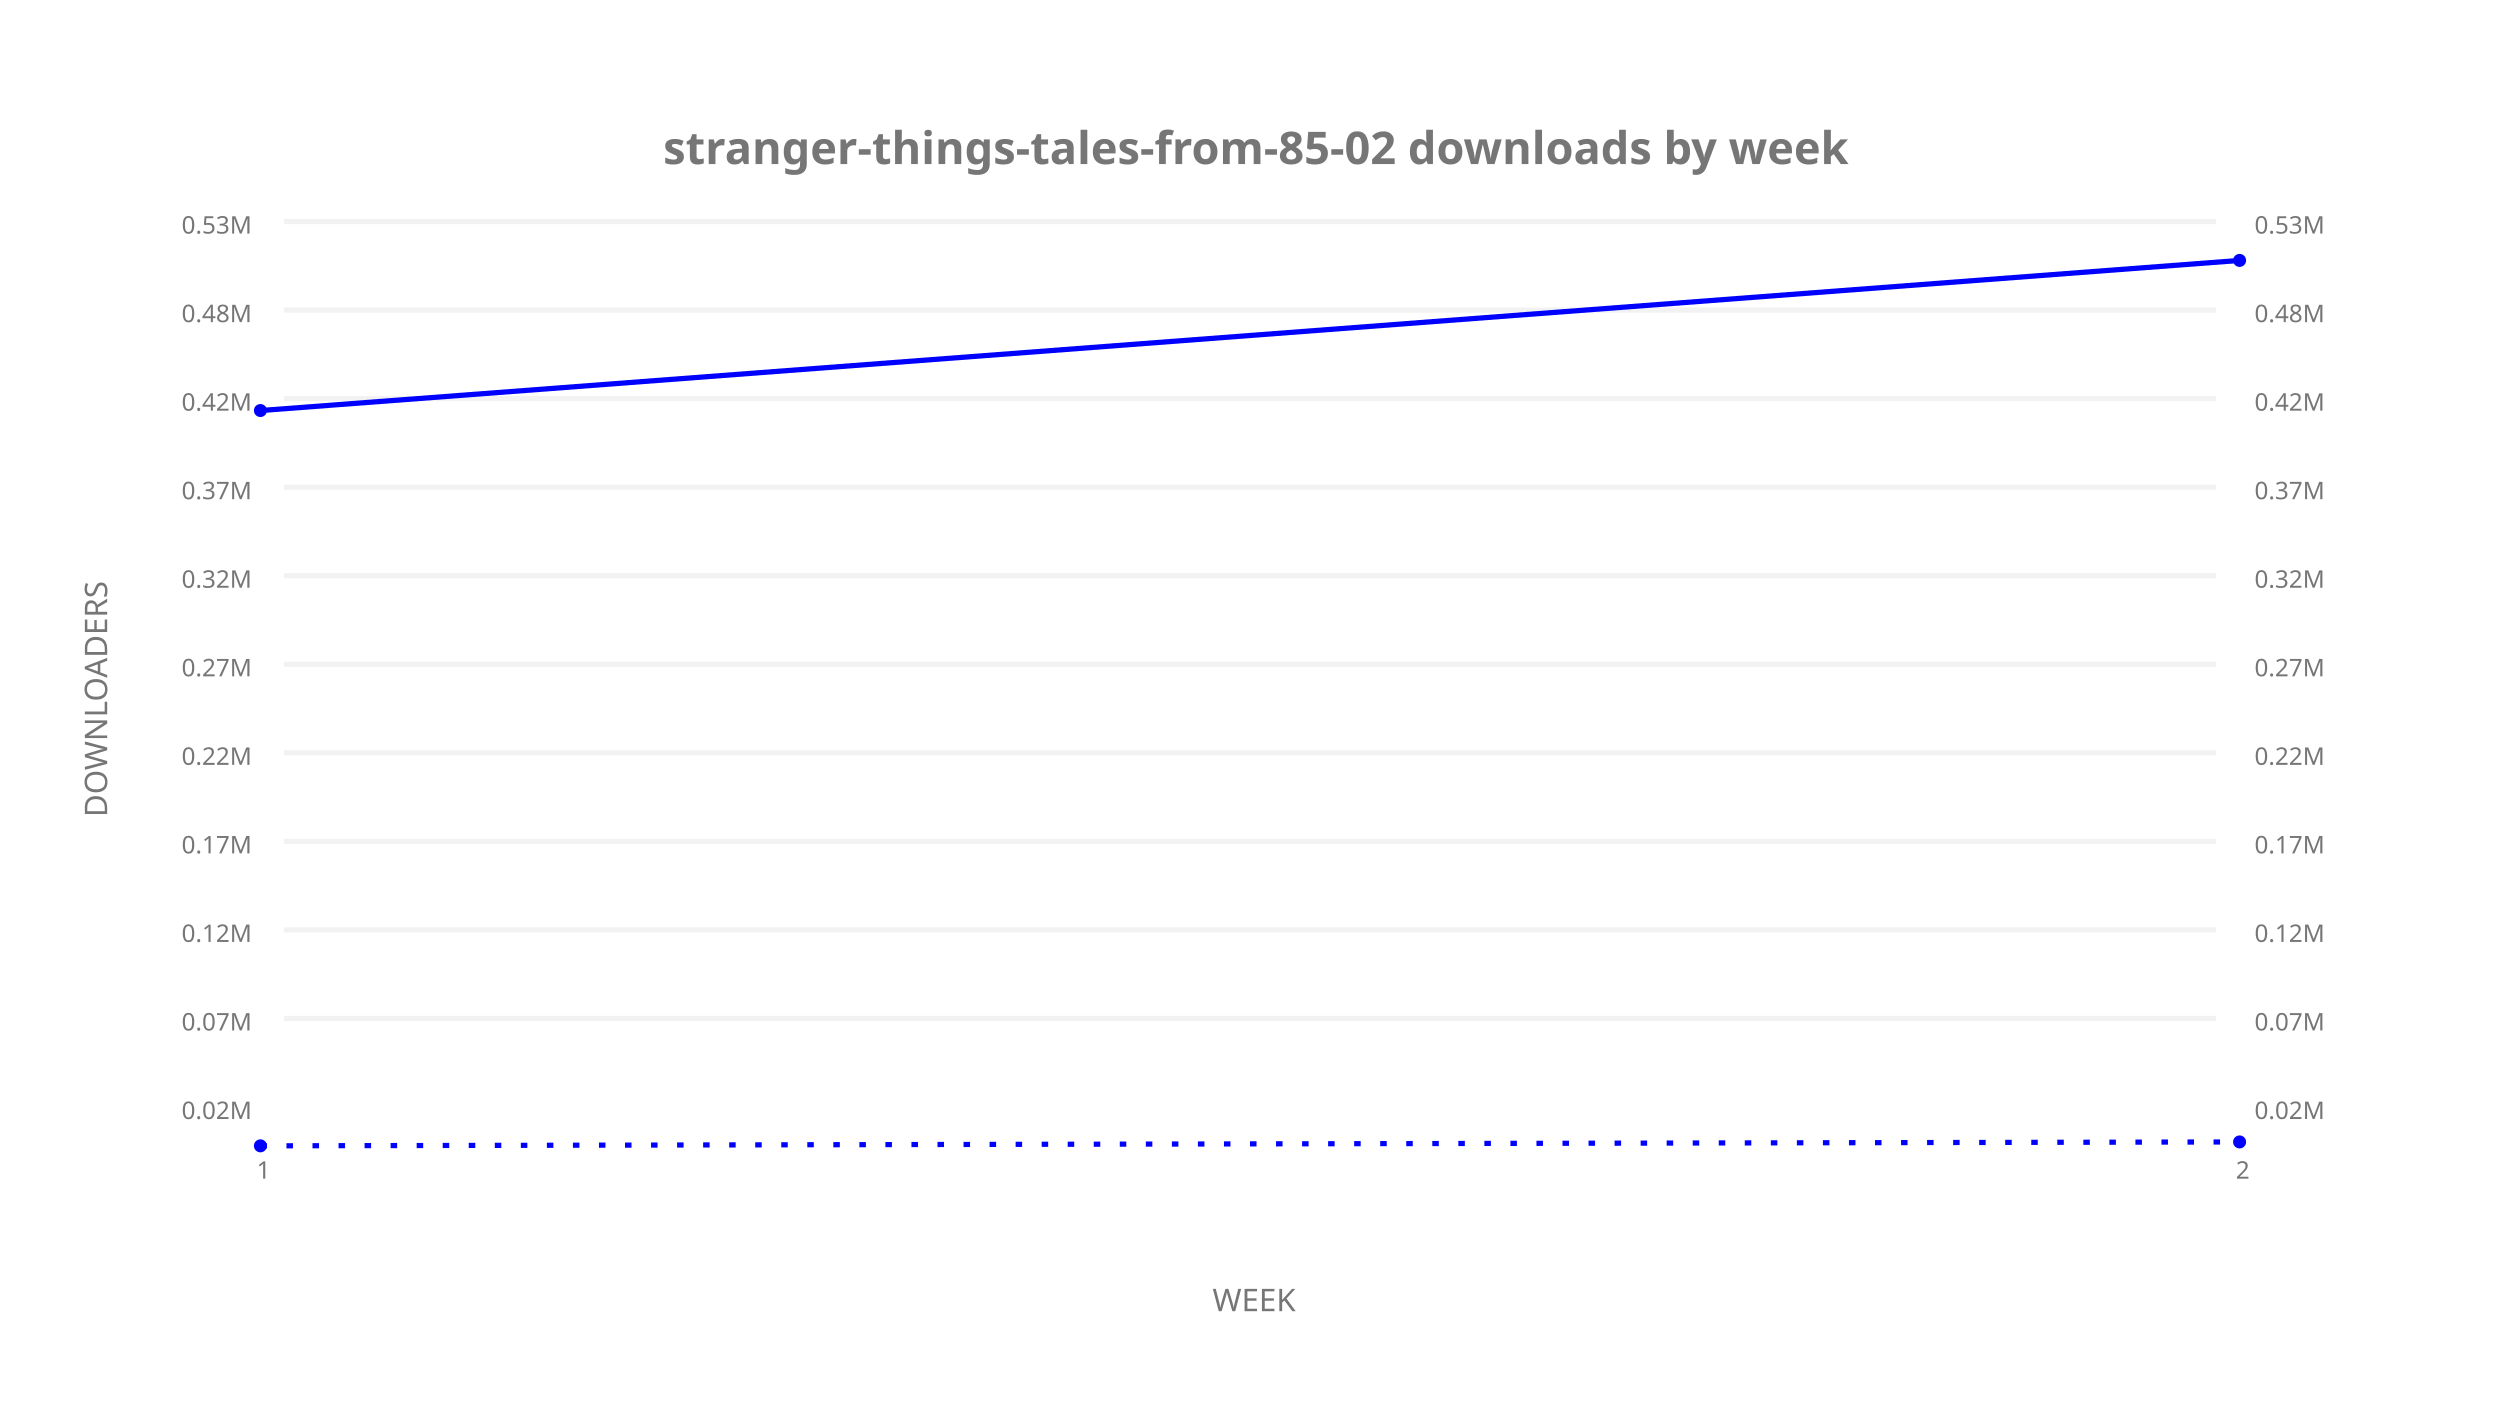
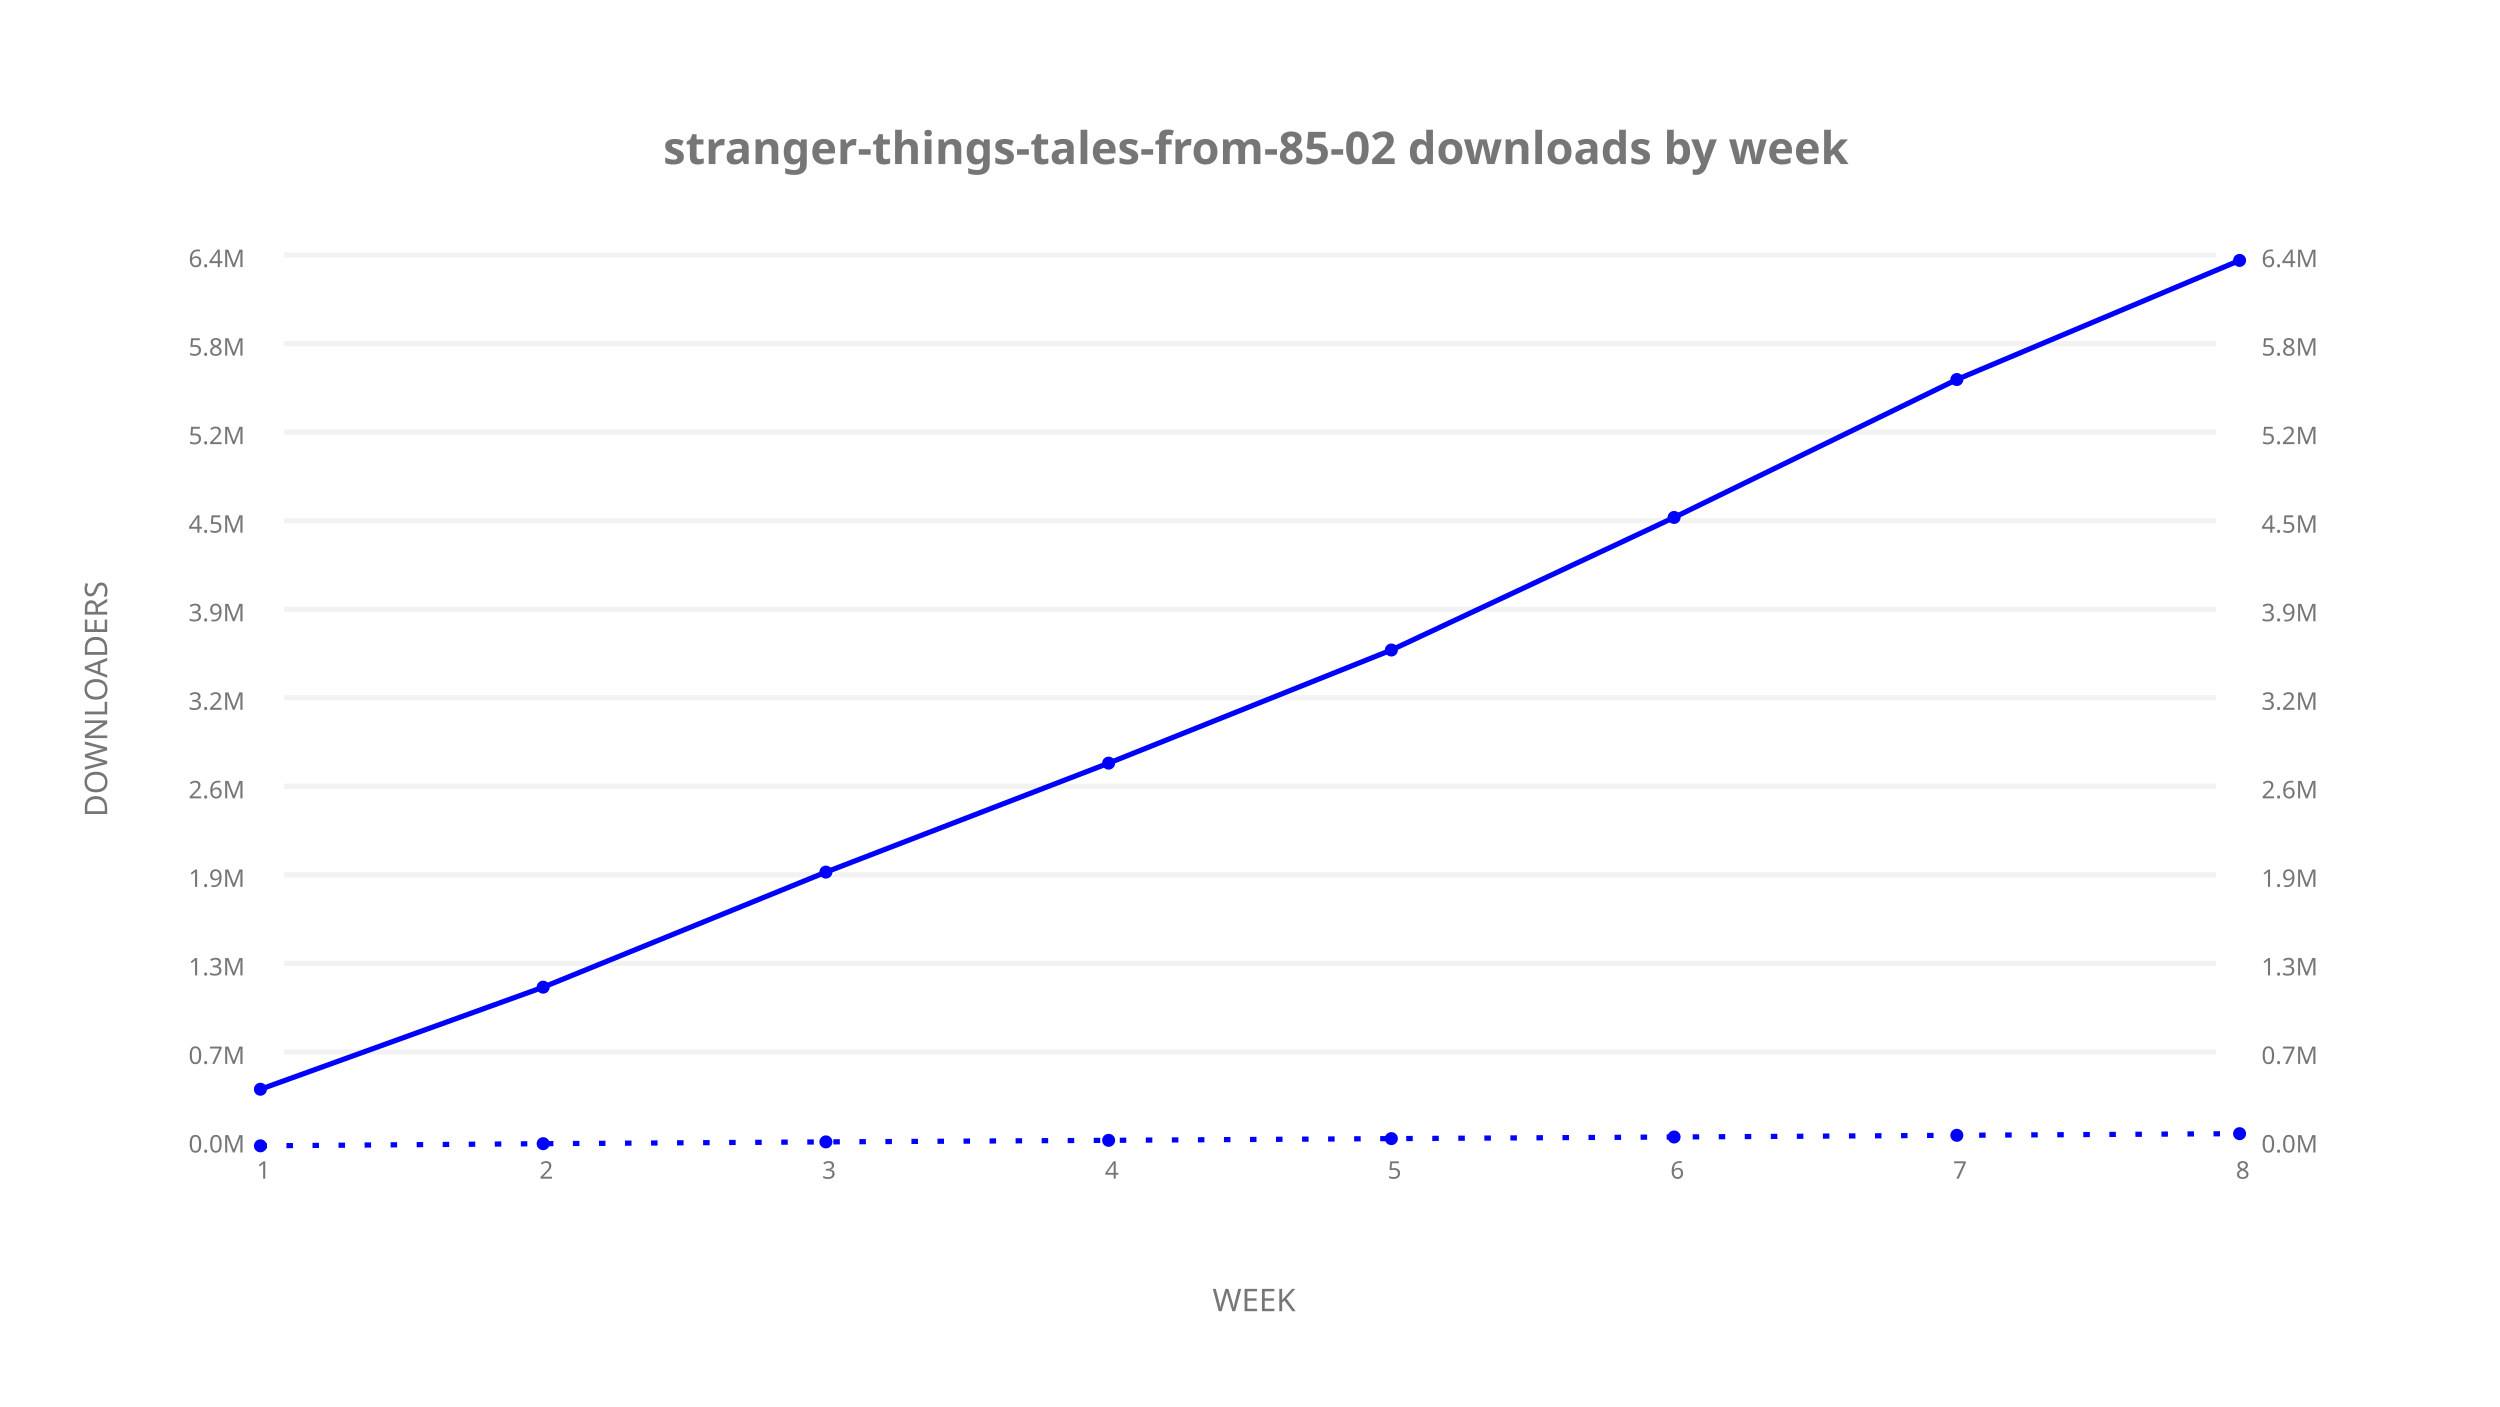
<svg xmlns="http://www.w3.org/2000/svg" xml:space="preserve" id="stranger-things-tales-from-85-02-downloads-by-week-stranger-things-tales-from-85-02-week" x="0px" y="0px" width="1920px" height="1080px" viewBox="0 0 1920 1080" enable-background="new 0 0 1920 1080" role="img">
  <g id="annotations">
    <text x="960" y="126" font-family="Atkinson Hyperlegible" font-size="26pt" text-anchor="middle" text-align="center" font-weight="600" font-style="normal" style="fill:rgb(118,118,118); fill-opacity:1; stroke:rgb(118,118,118); stroke-opacity:0; stroke-width:0.5"> stranger-things-tales-from-85-02 downloads by week</text>
    <g id="axes-lines">
      <text x="960" y="1007" font-family="Atkinson Hyperlegible" font-size="18pt" text-anchor="middle" text-align="center" font-weight="500" font-style="normal" style="fill:rgb(118,118,118); fill-opacity:1; stroke:rgb(118,118,118); stroke-opacity:0; stroke-width:0.5"> WEEK</text>
      <text x="73" y="540" font-family="Atkinson Hyperlegible" font-size="18pt" text-anchor="middle" text-align="center" dominant-baseline="central" font-weight="500" font-style="normal" style="fill:rgb(118,118,118); fill-opacity:1; stroke:rgb(118,118,118); stroke-opacity:0; stroke-width:0.5" transform="rotate(-90,73,540)"> DOWNLOADERS</text>
    </g>
    <g id="tic-y-label-lines">
-       <line x1="218" y1="782.157" x2="1702" y2="782.157" style="fill:rgb(0,0,255); fill-opacity:0; stroke:rgb(242,242,242); stroke-opacity:1; stroke-width:4" />
-       <line x1="218" y1="714.157" x2="1702" y2="714.157" style="fill:rgb(0,0,255); fill-opacity:0; stroke:rgb(242,242,242); stroke-opacity:1; stroke-width:4" />
-       <line x1="218" y1="646.157" x2="1702" y2="646.157" style="fill:rgb(0,0,255); fill-opacity:0; stroke:rgb(242,242,242); stroke-opacity:1; stroke-width:4" />
-       <line x1="218" y1="578.157" x2="1702" y2="578.157" style="fill:rgb(0,0,255); fill-opacity:0; stroke:rgb(242,242,242); stroke-opacity:1; stroke-width:4" />
-       <line x1="218" y1="510.157" x2="1702" y2="510.157" style="fill:rgb(0,0,255); fill-opacity:0; stroke:rgb(242,242,242); stroke-opacity:1; stroke-width:4" />
-       <line x1="218" y1="442.157" x2="1702" y2="442.157" style="fill:rgb(0,0,255); fill-opacity:0; stroke:rgb(242,242,242); stroke-opacity:1; stroke-width:4" />
-       <line x1="218" y1="374.157" x2="1702" y2="374.157" style="fill:rgb(0,0,255); fill-opacity:0; stroke:rgb(242,242,242); stroke-opacity:1; stroke-width:4" />
-       <line x1="218" y1="306.157" x2="1702" y2="306.157" style="fill:rgb(0,0,255); fill-opacity:0; stroke:rgb(242,242,242); stroke-opacity:1; stroke-width:4" />
-       <line x1="218" y1="238.157" x2="1702" y2="238.157" style="fill:rgb(0,0,255); fill-opacity:0; stroke:rgb(242,242,242); stroke-opacity:1; stroke-width:4" />
-       <line x1="218" y1="170.157" x2="1702" y2="170.157" style="fill:rgb(0,0,255); fill-opacity:0; stroke:rgb(242,242,242); stroke-opacity:1; stroke-width:4" />
+       <line x1="218" y1="807.864" x2="1702" y2="807.864" style="fill:rgb(0,0,255); fill-opacity:0; stroke:rgb(242,242,242); stroke-opacity:1; stroke-width:4" />
+       <line x1="218" y1="739.864" x2="1702" y2="739.864" style="fill:rgb(0,0,255); fill-opacity:0; stroke:rgb(242,242,242); stroke-opacity:1; stroke-width:4" />
+       <line x1="218" y1="671.864" x2="1702" y2="671.864" style="fill:rgb(0,0,255); fill-opacity:0; stroke:rgb(242,242,242); stroke-opacity:1; stroke-width:4" />
+       <line x1="218" y1="603.864" x2="1702" y2="603.864" style="fill:rgb(0,0,255); fill-opacity:0; stroke:rgb(242,242,242); stroke-opacity:1; stroke-width:4" />
+       <line x1="218" y1="535.864" x2="1702" y2="535.864" style="fill:rgb(0,0,255); fill-opacity:0; stroke:rgb(242,242,242); stroke-opacity:1; stroke-width:4" />
+       <line x1="218" y1="467.864" x2="1702" y2="467.864" style="fill:rgb(0,0,255); fill-opacity:0; stroke:rgb(242,242,242); stroke-opacity:1; stroke-width:4" />
+       <line x1="218" y1="399.864" x2="1702" y2="399.864" style="fill:rgb(0,0,255); fill-opacity:0; stroke:rgb(242,242,242); stroke-opacity:1; stroke-width:4" />
+       <line x1="218" y1="331.864" x2="1702" y2="331.864" style="fill:rgb(0,0,255); fill-opacity:0; stroke:rgb(242,242,242); stroke-opacity:1; stroke-width:4" />
+       <line x1="218" y1="263.864" x2="1702" y2="263.864" style="fill:rgb(0,0,255); fill-opacity:0; stroke:rgb(242,242,242); stroke-opacity:1; stroke-width:4" />
+       <line x1="218" y1="195.864" x2="1702" y2="195.864" style="fill:rgb(0,0,255); fill-opacity:0; stroke:rgb(242,242,242); stroke-opacity:1; stroke-width:4" />
    </g>
    <g id="tic-x-labels">
      <text x="200" y="898" font-family="Atkinson Hyperlegible" font-size="14pt" text-anchor="middle" text-align="center" dominant-baseline="central" font-weight="400" font-style="normal" style="fill:rgb(118,118,118); fill-opacity:1; stroke:rgb(118,118,118); stroke-opacity:0; stroke-width:0.5"> 1</text>
-       <text x="1720" y="898" font-family="Atkinson Hyperlegible" font-size="14pt" text-anchor="middle" text-align="center" dominant-baseline="central" font-weight="400" font-style="normal" style="fill:rgb(118,118,118); fill-opacity:1; stroke:rgb(118,118,118); stroke-opacity:0; stroke-width:0.5"> 2</text>
+       <text x="417.143" y="898" font-family="Atkinson Hyperlegible" font-size="14pt" text-anchor="middle" text-align="center" dominant-baseline="central" font-weight="400" font-style="normal" style="fill:rgb(118,118,118); fill-opacity:1; stroke:rgb(118,118,118); stroke-opacity:0; stroke-width:0.5"> 2</text>
+       <text x="634.286" y="898" font-family="Atkinson Hyperlegible" font-size="14pt" text-anchor="middle" text-align="center" dominant-baseline="central" font-weight="400" font-style="normal" style="fill:rgb(118,118,118); fill-opacity:1; stroke:rgb(118,118,118); stroke-opacity:0; stroke-width:0.5"> 3</text>
+       <text x="851.429" y="898" font-family="Atkinson Hyperlegible" font-size="14pt" text-anchor="middle" text-align="center" dominant-baseline="central" font-weight="400" font-style="normal" style="fill:rgb(118,118,118); fill-opacity:1; stroke:rgb(118,118,118); stroke-opacity:0; stroke-width:0.5"> 4</text>
+       <text x="1068.571" y="898" font-family="Atkinson Hyperlegible" font-size="14pt" text-anchor="middle" text-align="center" dominant-baseline="central" font-weight="400" font-style="normal" style="fill:rgb(118,118,118); fill-opacity:1; stroke:rgb(118,118,118); stroke-opacity:0; stroke-width:0.5"> 5</text>
+       <text x="1285.714" y="898" font-family="Atkinson Hyperlegible" font-size="14pt" text-anchor="middle" text-align="center" dominant-baseline="central" font-weight="400" font-style="normal" style="fill:rgb(118,118,118); fill-opacity:1; stroke:rgb(118,118,118); stroke-opacity:0; stroke-width:0.5"> 6</text>
+       <text x="1502.857" y="898" font-family="Atkinson Hyperlegible" font-size="14pt" text-anchor="middle" text-align="center" dominant-baseline="central" font-weight="400" font-style="normal" style="fill:rgb(118,118,118); fill-opacity:1; stroke:rgb(118,118,118); stroke-opacity:0; stroke-width:0.5"> 7</text>
+       <text x="1720" y="898" font-family="Atkinson Hyperlegible" font-size="14pt" text-anchor="middle" text-align="center" dominant-baseline="central" font-weight="400" font-style="normal" style="fill:rgb(118,118,118); fill-opacity:1; stroke:rgb(118,118,118); stroke-opacity:0; stroke-width:0.5"> 8</text>
    </g>
    <g id="tic-y-labels">
-       <text x="164" y="852.157" font-family="Atkinson Hyperlegible" font-size="14pt" text-anchor="middle" text-align="center" dominant-baseline="central" font-weight="400" font-style="normal" style="fill:rgb(118,118,118); fill-opacity:1; stroke:rgb(118,118,118); stroke-opacity:0; stroke-width:0.5"> 0.02M</text>
-       <text x="1756" y="852.157" font-family="Atkinson Hyperlegible" font-size="14pt" text-anchor="middle" text-align="center" dominant-baseline="central" font-weight="400" font-style="normal" style="fill:rgb(118,118,118); fill-opacity:1; stroke:rgb(118,118,118); stroke-opacity:0; stroke-width:0.5"> 0.02M</text>
-       <text x="164" y="784.157" font-family="Atkinson Hyperlegible" font-size="14pt" text-anchor="middle" text-align="center" dominant-baseline="central" font-weight="400" font-style="normal" style="fill:rgb(118,118,118); fill-opacity:1; stroke:rgb(118,118,118); stroke-opacity:0; stroke-width:0.5"> 0.07M</text>
-       <text x="1756" y="784.157" font-family="Atkinson Hyperlegible" font-size="14pt" text-anchor="middle" text-align="center" dominant-baseline="central" font-weight="400" font-style="normal" style="fill:rgb(118,118,118); fill-opacity:1; stroke:rgb(118,118,118); stroke-opacity:0; stroke-width:0.5"> 0.07M</text>
-       <text x="164" y="716.157" font-family="Atkinson Hyperlegible" font-size="14pt" text-anchor="middle" text-align="center" dominant-baseline="central" font-weight="400" font-style="normal" style="fill:rgb(118,118,118); fill-opacity:1; stroke:rgb(118,118,118); stroke-opacity:0; stroke-width:0.5"> 0.12M</text>
-       <text x="1756" y="716.157" font-family="Atkinson Hyperlegible" font-size="14pt" text-anchor="middle" text-align="center" dominant-baseline="central" font-weight="400" font-style="normal" style="fill:rgb(118,118,118); fill-opacity:1; stroke:rgb(118,118,118); stroke-opacity:0; stroke-width:0.5"> 0.12M</text>
-       <text x="164" y="648.157" font-family="Atkinson Hyperlegible" font-size="14pt" text-anchor="middle" text-align="center" dominant-baseline="central" font-weight="400" font-style="normal" style="fill:rgb(118,118,118); fill-opacity:1; stroke:rgb(118,118,118); stroke-opacity:0; stroke-width:0.5"> 0.17M</text>
-       <text x="1756" y="648.157" font-family="Atkinson Hyperlegible" font-size="14pt" text-anchor="middle" text-align="center" dominant-baseline="central" font-weight="400" font-style="normal" style="fill:rgb(118,118,118); fill-opacity:1; stroke:rgb(118,118,118); stroke-opacity:0; stroke-width:0.5"> 0.17M</text>
-       <text x="164" y="580.157" font-family="Atkinson Hyperlegible" font-size="14pt" text-anchor="middle" text-align="center" dominant-baseline="central" font-weight="400" font-style="normal" style="fill:rgb(118,118,118); fill-opacity:1; stroke:rgb(118,118,118); stroke-opacity:0; stroke-width:0.5"> 0.22M</text>
-       <text x="1756" y="580.157" font-family="Atkinson Hyperlegible" font-size="14pt" text-anchor="middle" text-align="center" dominant-baseline="central" font-weight="400" font-style="normal" style="fill:rgb(118,118,118); fill-opacity:1; stroke:rgb(118,118,118); stroke-opacity:0; stroke-width:0.5"> 0.22M</text>
-       <text x="164" y="512.157" font-family="Atkinson Hyperlegible" font-size="14pt" text-anchor="middle" text-align="center" dominant-baseline="central" font-weight="400" font-style="normal" style="fill:rgb(118,118,118); fill-opacity:1; stroke:rgb(118,118,118); stroke-opacity:0; stroke-width:0.5"> 0.27M</text>
-       <text x="1756" y="512.157" font-family="Atkinson Hyperlegible" font-size="14pt" text-anchor="middle" text-align="center" dominant-baseline="central" font-weight="400" font-style="normal" style="fill:rgb(118,118,118); fill-opacity:1; stroke:rgb(118,118,118); stroke-opacity:0; stroke-width:0.5"> 0.27M</text>
-       <text x="164" y="444.157" font-family="Atkinson Hyperlegible" font-size="14pt" text-anchor="middle" text-align="center" dominant-baseline="central" font-weight="400" font-style="normal" style="fill:rgb(118,118,118); fill-opacity:1; stroke:rgb(118,118,118); stroke-opacity:0; stroke-width:0.5"> 0.32M</text>
-       <text x="1756" y="444.157" font-family="Atkinson Hyperlegible" font-size="14pt" text-anchor="middle" text-align="center" dominant-baseline="central" font-weight="400" font-style="normal" style="fill:rgb(118,118,118); fill-opacity:1; stroke:rgb(118,118,118); stroke-opacity:0; stroke-width:0.5"> 0.32M</text>
-       <text x="164" y="376.157" font-family="Atkinson Hyperlegible" font-size="14pt" text-anchor="middle" text-align="center" dominant-baseline="central" font-weight="400" font-style="normal" style="fill:rgb(118,118,118); fill-opacity:1; stroke:rgb(118,118,118); stroke-opacity:0; stroke-width:0.5"> 0.37M</text>
-       <text x="1756" y="376.157" font-family="Atkinson Hyperlegible" font-size="14pt" text-anchor="middle" text-align="center" dominant-baseline="central" font-weight="400" font-style="normal" style="fill:rgb(118,118,118); fill-opacity:1; stroke:rgb(118,118,118); stroke-opacity:0; stroke-width:0.5"> 0.37M</text>
-       <text x="164" y="308.157" font-family="Atkinson Hyperlegible" font-size="14pt" text-anchor="middle" text-align="center" dominant-baseline="central" font-weight="400" font-style="normal" style="fill:rgb(118,118,118); fill-opacity:1; stroke:rgb(118,118,118); stroke-opacity:0; stroke-width:0.5"> 0.42M</text>
-       <text x="1756" y="308.157" font-family="Atkinson Hyperlegible" font-size="14pt" text-anchor="middle" text-align="center" dominant-baseline="central" font-weight="400" font-style="normal" style="fill:rgb(118,118,118); fill-opacity:1; stroke:rgb(118,118,118); stroke-opacity:0; stroke-width:0.5"> 0.42M</text>
-       <text x="164" y="240.157" font-family="Atkinson Hyperlegible" font-size="14pt" text-anchor="middle" text-align="center" dominant-baseline="central" font-weight="400" font-style="normal" style="fill:rgb(118,118,118); fill-opacity:1; stroke:rgb(118,118,118); stroke-opacity:0; stroke-width:0.5"> 0.48M</text>
-       <text x="1756" y="240.157" font-family="Atkinson Hyperlegible" font-size="14pt" text-anchor="middle" text-align="center" dominant-baseline="central" font-weight="400" font-style="normal" style="fill:rgb(118,118,118); fill-opacity:1; stroke:rgb(118,118,118); stroke-opacity:0; stroke-width:0.5"> 0.48M</text>
-       <text x="164" y="172.157" font-family="Atkinson Hyperlegible" font-size="14pt" text-anchor="middle" text-align="center" dominant-baseline="central" font-weight="400" font-style="normal" style="fill:rgb(118,118,118); fill-opacity:1; stroke:rgb(118,118,118); stroke-opacity:0; stroke-width:0.5"> 0.53M</text>
-       <text x="1756" y="172.157" font-family="Atkinson Hyperlegible" font-size="14pt" text-anchor="middle" text-align="center" dominant-baseline="central" font-weight="400" font-style="normal" style="fill:rgb(118,118,118); fill-opacity:1; stroke:rgb(118,118,118); stroke-opacity:0; stroke-width:0.5"> 0.53M</text>
+       <text x="164" y="877.864" font-family="Atkinson Hyperlegible" font-size="14pt" text-anchor="middle" text-align="center" dominant-baseline="central" font-weight="400" font-style="normal" style="fill:rgb(118,118,118); fill-opacity:1; stroke:rgb(118,118,118); stroke-opacity:0; stroke-width:0.5"> 0.0M</text>
+       <text x="1756" y="877.864" font-family="Atkinson Hyperlegible" font-size="14pt" text-anchor="middle" text-align="center" dominant-baseline="central" font-weight="400" font-style="normal" style="fill:rgb(118,118,118); fill-opacity:1; stroke:rgb(118,118,118); stroke-opacity:0; stroke-width:0.5"> 0.0M</text>
+       <text x="164" y="809.864" font-family="Atkinson Hyperlegible" font-size="14pt" text-anchor="middle" text-align="center" dominant-baseline="central" font-weight="400" font-style="normal" style="fill:rgb(118,118,118); fill-opacity:1; stroke:rgb(118,118,118); stroke-opacity:0; stroke-width:0.5"> 0.7M</text>
+       <text x="1756" y="809.864" font-family="Atkinson Hyperlegible" font-size="14pt" text-anchor="middle" text-align="center" dominant-baseline="central" font-weight="400" font-style="normal" style="fill:rgb(118,118,118); fill-opacity:1; stroke:rgb(118,118,118); stroke-opacity:0; stroke-width:0.5"> 0.7M</text>
+       <text x="164" y="741.864" font-family="Atkinson Hyperlegible" font-size="14pt" text-anchor="middle" text-align="center" dominant-baseline="central" font-weight="400" font-style="normal" style="fill:rgb(118,118,118); fill-opacity:1; stroke:rgb(118,118,118); stroke-opacity:0; stroke-width:0.5"> 1.3M</text>
+       <text x="1756" y="741.864" font-family="Atkinson Hyperlegible" font-size="14pt" text-anchor="middle" text-align="center" dominant-baseline="central" font-weight="400" font-style="normal" style="fill:rgb(118,118,118); fill-opacity:1; stroke:rgb(118,118,118); stroke-opacity:0; stroke-width:0.5"> 1.3M</text>
+       <text x="164" y="673.864" font-family="Atkinson Hyperlegible" font-size="14pt" text-anchor="middle" text-align="center" dominant-baseline="central" font-weight="400" font-style="normal" style="fill:rgb(118,118,118); fill-opacity:1; stroke:rgb(118,118,118); stroke-opacity:0; stroke-width:0.5"> 1.9M</text>
+       <text x="1756" y="673.864" font-family="Atkinson Hyperlegible" font-size="14pt" text-anchor="middle" text-align="center" dominant-baseline="central" font-weight="400" font-style="normal" style="fill:rgb(118,118,118); fill-opacity:1; stroke:rgb(118,118,118); stroke-opacity:0; stroke-width:0.5"> 1.9M</text>
+       <text x="164" y="605.864" font-family="Atkinson Hyperlegible" font-size="14pt" text-anchor="middle" text-align="center" dominant-baseline="central" font-weight="400" font-style="normal" style="fill:rgb(118,118,118); fill-opacity:1; stroke:rgb(118,118,118); stroke-opacity:0; stroke-width:0.5"> 2.6M</text>
+       <text x="1756" y="605.864" font-family="Atkinson Hyperlegible" font-size="14pt" text-anchor="middle" text-align="center" dominant-baseline="central" font-weight="400" font-style="normal" style="fill:rgb(118,118,118); fill-opacity:1; stroke:rgb(118,118,118); stroke-opacity:0; stroke-width:0.5"> 2.6M</text>
+       <text x="164" y="537.864" font-family="Atkinson Hyperlegible" font-size="14pt" text-anchor="middle" text-align="center" dominant-baseline="central" font-weight="400" font-style="normal" style="fill:rgb(118,118,118); fill-opacity:1; stroke:rgb(118,118,118); stroke-opacity:0; stroke-width:0.5"> 3.2M</text>
+       <text x="1756" y="537.864" font-family="Atkinson Hyperlegible" font-size="14pt" text-anchor="middle" text-align="center" dominant-baseline="central" font-weight="400" font-style="normal" style="fill:rgb(118,118,118); fill-opacity:1; stroke:rgb(118,118,118); stroke-opacity:0; stroke-width:0.5"> 3.2M</text>
+       <text x="164" y="469.864" font-family="Atkinson Hyperlegible" font-size="14pt" text-anchor="middle" text-align="center" dominant-baseline="central" font-weight="400" font-style="normal" style="fill:rgb(118,118,118); fill-opacity:1; stroke:rgb(118,118,118); stroke-opacity:0; stroke-width:0.5"> 3.9M</text>
+       <text x="1756" y="469.864" font-family="Atkinson Hyperlegible" font-size="14pt" text-anchor="middle" text-align="center" dominant-baseline="central" font-weight="400" font-style="normal" style="fill:rgb(118,118,118); fill-opacity:1; stroke:rgb(118,118,118); stroke-opacity:0; stroke-width:0.5"> 3.9M</text>
+       <text x="164" y="401.864" font-family="Atkinson Hyperlegible" font-size="14pt" text-anchor="middle" text-align="center" dominant-baseline="central" font-weight="400" font-style="normal" style="fill:rgb(118,118,118); fill-opacity:1; stroke:rgb(118,118,118); stroke-opacity:0; stroke-width:0.5"> 4.5M</text>
+       <text x="1756" y="401.864" font-family="Atkinson Hyperlegible" font-size="14pt" text-anchor="middle" text-align="center" dominant-baseline="central" font-weight="400" font-style="normal" style="fill:rgb(118,118,118); fill-opacity:1; stroke:rgb(118,118,118); stroke-opacity:0; stroke-width:0.5"> 4.5M</text>
+       <text x="164" y="333.864" font-family="Atkinson Hyperlegible" font-size="14pt" text-anchor="middle" text-align="center" dominant-baseline="central" font-weight="400" font-style="normal" style="fill:rgb(118,118,118); fill-opacity:1; stroke:rgb(118,118,118); stroke-opacity:0; stroke-width:0.5"> 5.2M</text>
+       <text x="1756" y="333.864" font-family="Atkinson Hyperlegible" font-size="14pt" text-anchor="middle" text-align="center" dominant-baseline="central" font-weight="400" font-style="normal" style="fill:rgb(118,118,118); fill-opacity:1; stroke:rgb(118,118,118); stroke-opacity:0; stroke-width:0.5"> 5.2M</text>
+       <text x="164" y="265.864" font-family="Atkinson Hyperlegible" font-size="14pt" text-anchor="middle" text-align="center" dominant-baseline="central" font-weight="400" font-style="normal" style="fill:rgb(118,118,118); fill-opacity:1; stroke:rgb(118,118,118); stroke-opacity:0; stroke-width:0.5"> 5.8M</text>
+       <text x="1756" y="265.864" font-family="Atkinson Hyperlegible" font-size="14pt" text-anchor="middle" text-align="center" dominant-baseline="central" font-weight="400" font-style="normal" style="fill:rgb(118,118,118); fill-opacity:1; stroke:rgb(118,118,118); stroke-opacity:0; stroke-width:0.5"> 5.8M</text>
+       <text x="164" y="197.864" font-family="Atkinson Hyperlegible" font-size="14pt" text-anchor="middle" text-align="center" dominant-baseline="central" font-weight="400" font-style="normal" style="fill:rgb(118,118,118); fill-opacity:1; stroke:rgb(118,118,118); stroke-opacity:0; stroke-width:0.5"> 6.4M</text>
+       <text x="1756" y="197.864" font-family="Atkinson Hyperlegible" font-size="14pt" text-anchor="middle" text-align="center" dominant-baseline="central" font-weight="400" font-style="normal" style="fill:rgb(118,118,118); fill-opacity:1; stroke:rgb(118,118,118); stroke-opacity:0; stroke-width:0.5"> 6.4M</text>
    </g>
  </g>
  <g id="polyline-stranger-things-tales-from-85-02 downloads by week">
-     <polyline points="200,315.29 1720,200 " style="fill:rgb(0,0,255); fill-opacity:0; stroke:rgb(0,0,255); stroke-opacity:1; stroke-width:4" />
+     <polyline points="200,836.549 417.143,758.156 634.286,669.787 851.429,586.093 1068.57,499.209 1285.71,397.395 1502.86,291.471 1720,200 " style="fill:rgb(0,0,255); fill-opacity:0; stroke:rgb(0,0,255); stroke-opacity:1; stroke-width:4" />
  </g>
  <g id="markers-stranger-things-tales-from-85-02 downloads by week">
-     <circle cx="200" cy="315.29" r="5" style="fill:rgb(0,0,255); fill-opacity:1; stroke:rgb(0,0,255); stroke-opacity:0; stroke-width:4">
+     <circle cx="200" cy="836.549" r="5" style="fill:rgb(0,0,255); fill-opacity:1; stroke:rgb(0,0,255); stroke-opacity:0; stroke-width:4">
+ </circle>
+     <circle cx="417.143" cy="758.156" r="5" style="fill:rgb(0,0,255); fill-opacity:1; stroke:rgb(0,0,255); stroke-opacity:0; stroke-width:4">
+ </circle>
+     <circle cx="634.286" cy="669.787" r="5" style="fill:rgb(0,0,255); fill-opacity:1; stroke:rgb(0,0,255); stroke-opacity:0; stroke-width:4">
+ </circle>
+     <circle cx="851.429" cy="586.093" r="5" style="fill:rgb(0,0,255); fill-opacity:1; stroke:rgb(0,0,255); stroke-opacity:0; stroke-width:4">
+ </circle>
+     <circle cx="1068.571" cy="499.209" r="5" style="fill:rgb(0,0,255); fill-opacity:1; stroke:rgb(0,0,255); stroke-opacity:0; stroke-width:4">
+ </circle>
+     <circle cx="1285.714" cy="397.395" r="5" style="fill:rgb(0,0,255); fill-opacity:1; stroke:rgb(0,0,255); stroke-opacity:0; stroke-width:4">
+ </circle>
+     <circle cx="1502.857" cy="291.471" r="5" style="fill:rgb(0,0,255); fill-opacity:1; stroke:rgb(0,0,255); stroke-opacity:0; stroke-width:4">
</circle>
    <circle cx="1720" cy="200" r="5" style="fill:rgb(0,0,255); fill-opacity:1; stroke:rgb(0,0,255); stroke-opacity:0; stroke-width:4">
</circle>
  </g>
  <g id="polyline-stranger-things-tales-from-85-02 downloads by week uploaders">
-     <polyline points="200,880 1720,877.009 " stroke-dasharray="5 15" style="fill:rgb(0,0,255); fill-opacity:0; stroke:rgb(0,0,255); stroke-opacity:1; stroke-width:4" />
+     <polyline points="200,880 417.143,878.354 634.286,876.971 851.429,875.77 1068.57,874.454 1285.71,873.215 1502.86,871.92 1720,870.658 " stroke-dasharray="5 15" style="fill:rgb(0,0,255); fill-opacity:0; stroke:rgb(0,0,255); stroke-opacity:1; stroke-width:4" />
  </g>
  <g id="markers-stranger-things-tales-from-85-02 downloads by week uploaders">
    <circle cx="200" cy="880" r="5" style="fill:rgb(0,0,255); fill-opacity:1; stroke:rgb(0,0,255); stroke-opacity:0; stroke-width:4">
</circle>
-     <circle cx="1720" cy="877.009" r="5" style="fill:rgb(0,0,255); fill-opacity:1; stroke:rgb(0,0,255); stroke-opacity:0; stroke-width:4">
+     <circle cx="417.143" cy="878.354" r="5" style="fill:rgb(0,0,255); fill-opacity:1; stroke:rgb(0,0,255); stroke-opacity:0; stroke-width:4">
+ </circle>
+     <circle cx="634.286" cy="876.971" r="5" style="fill:rgb(0,0,255); fill-opacity:1; stroke:rgb(0,0,255); stroke-opacity:0; stroke-width:4">
+ </circle>
+     <circle cx="851.429" cy="875.77" r="5" style="fill:rgb(0,0,255); fill-opacity:1; stroke:rgb(0,0,255); stroke-opacity:0; stroke-width:4">
+ </circle>
+     <circle cx="1068.571" cy="874.454" r="5" style="fill:rgb(0,0,255); fill-opacity:1; stroke:rgb(0,0,255); stroke-opacity:0; stroke-width:4">
+ </circle>
+     <circle cx="1285.714" cy="873.215" r="5" style="fill:rgb(0,0,255); fill-opacity:1; stroke:rgb(0,0,255); stroke-opacity:0; stroke-width:4">
+ </circle>
+     <circle cx="1502.857" cy="871.92" r="5" style="fill:rgb(0,0,255); fill-opacity:1; stroke:rgb(0,0,255); stroke-opacity:0; stroke-width:4">
+ </circle>
+     <circle cx="1720" cy="870.658" r="5" style="fill:rgb(0,0,255); fill-opacity:1; stroke:rgb(0,0,255); stroke-opacity:0; stroke-width:4">
</circle>
  </g>
</svg>
